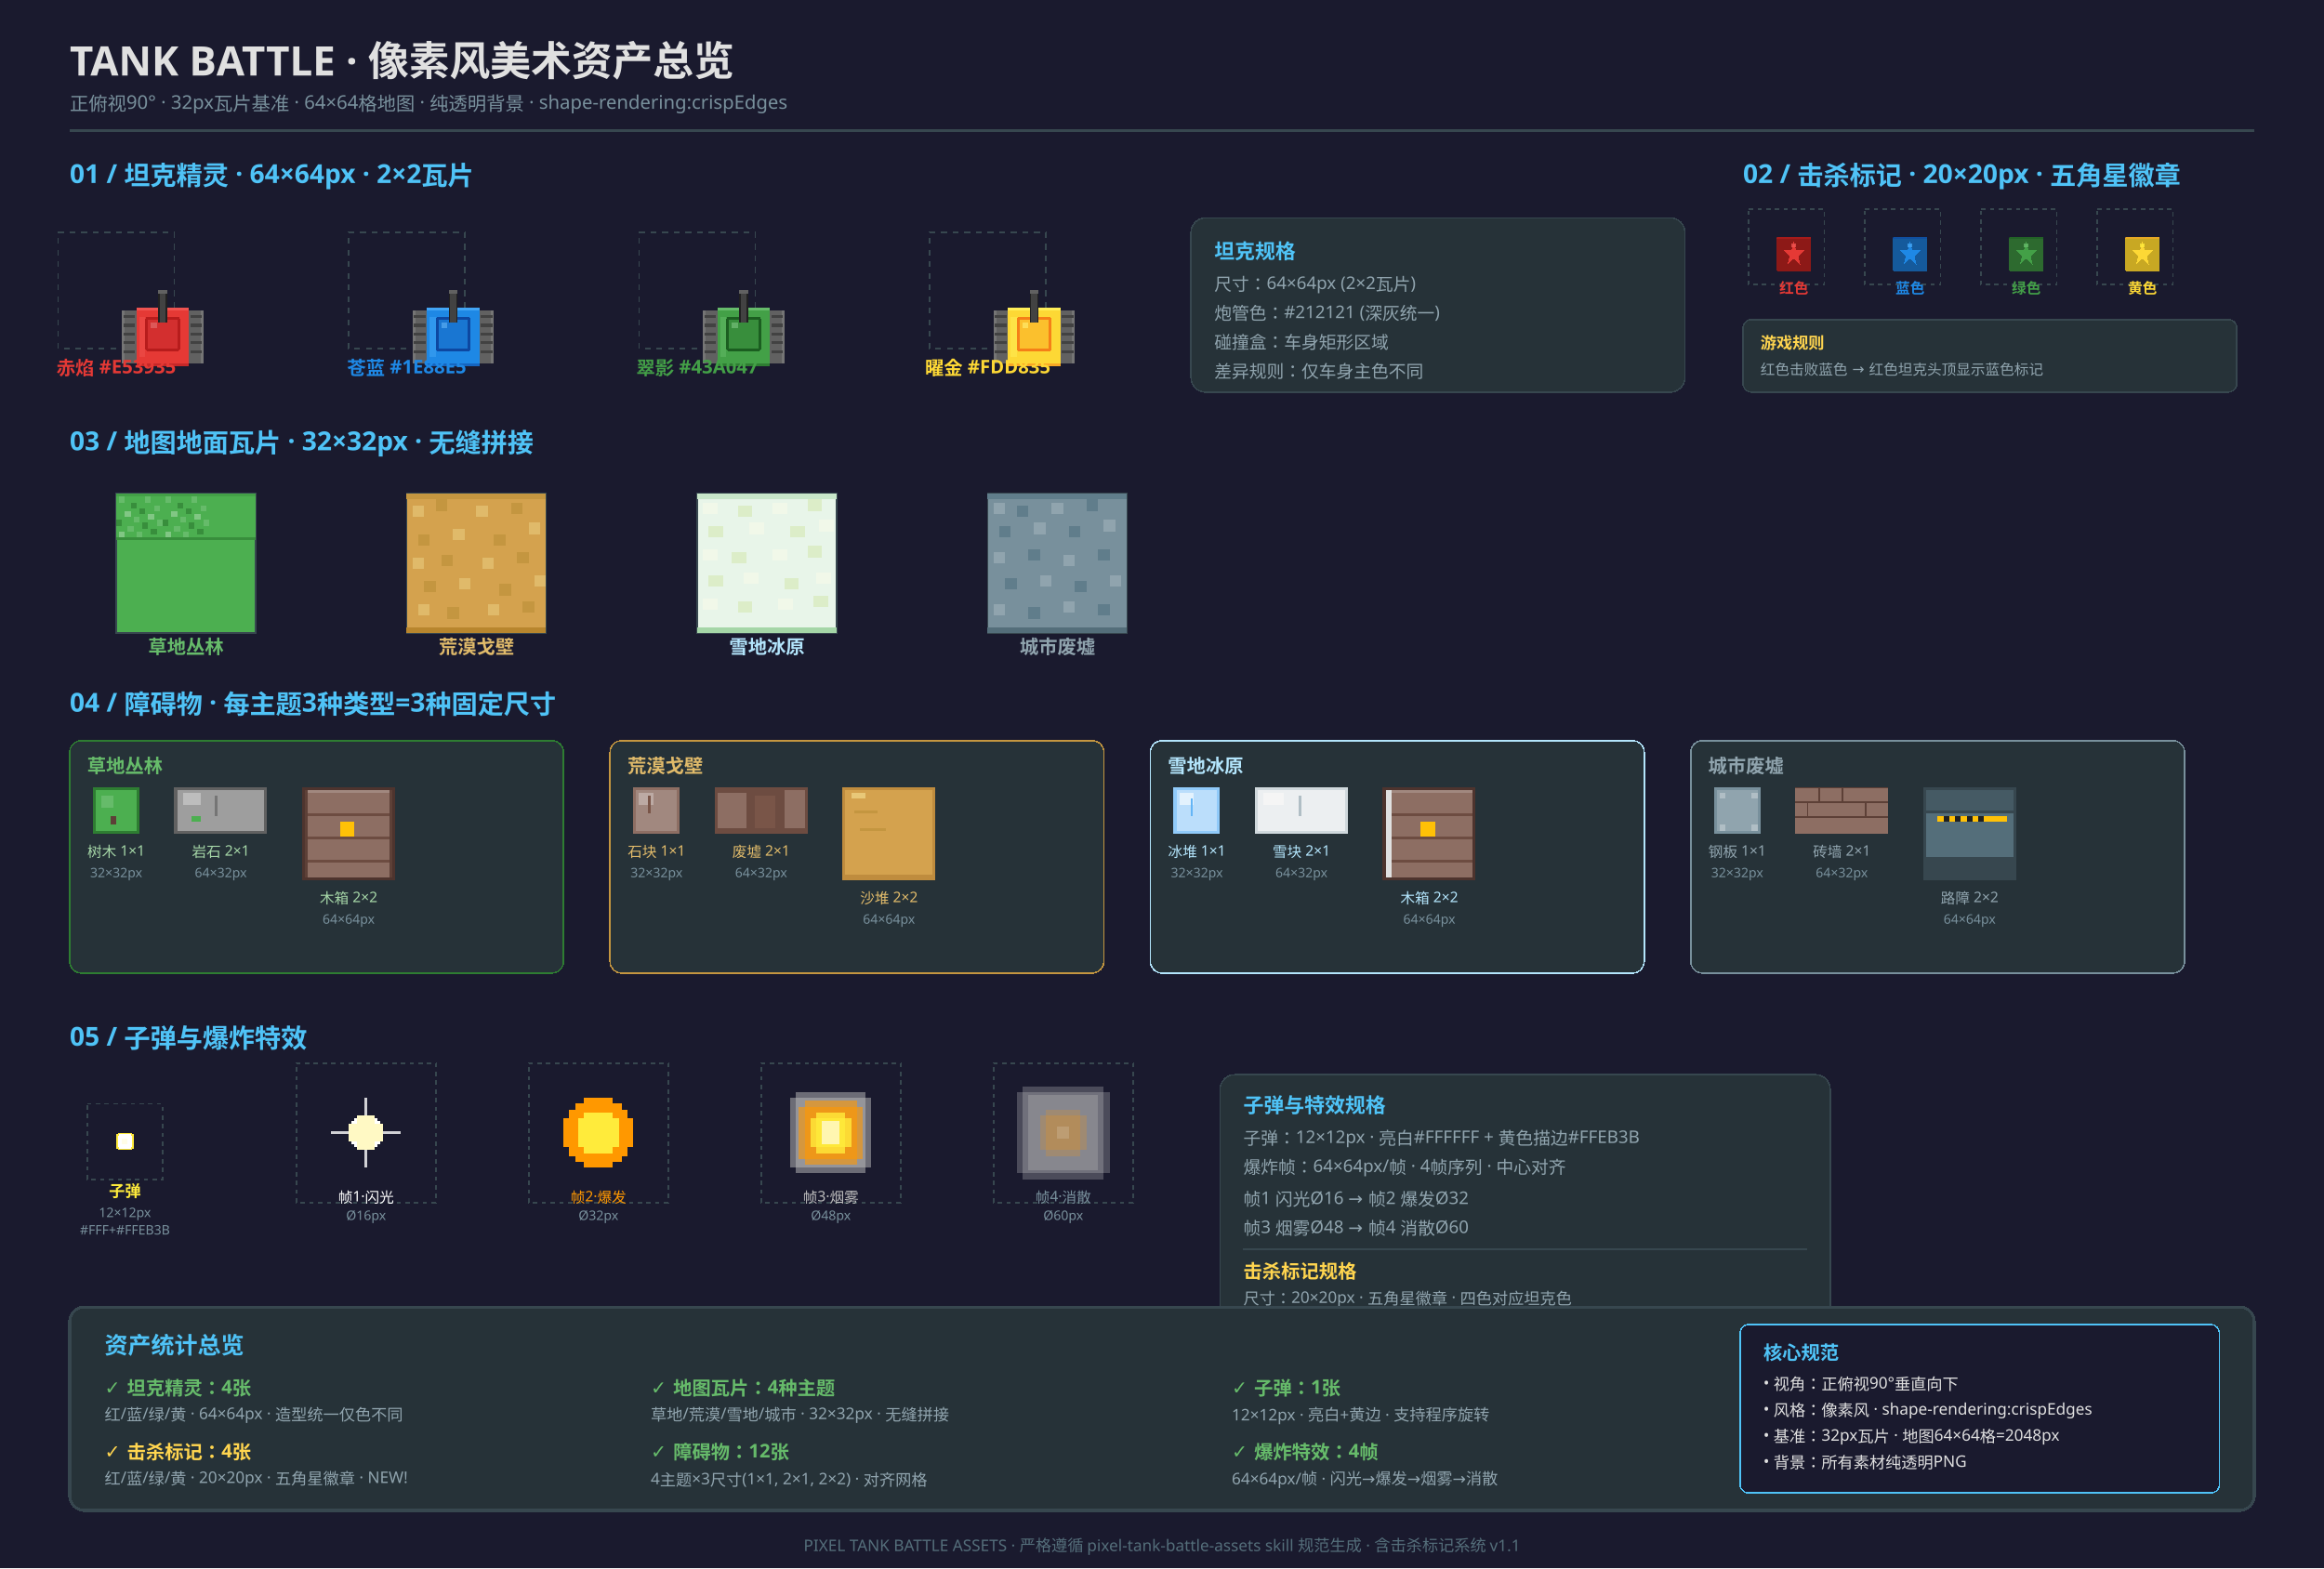
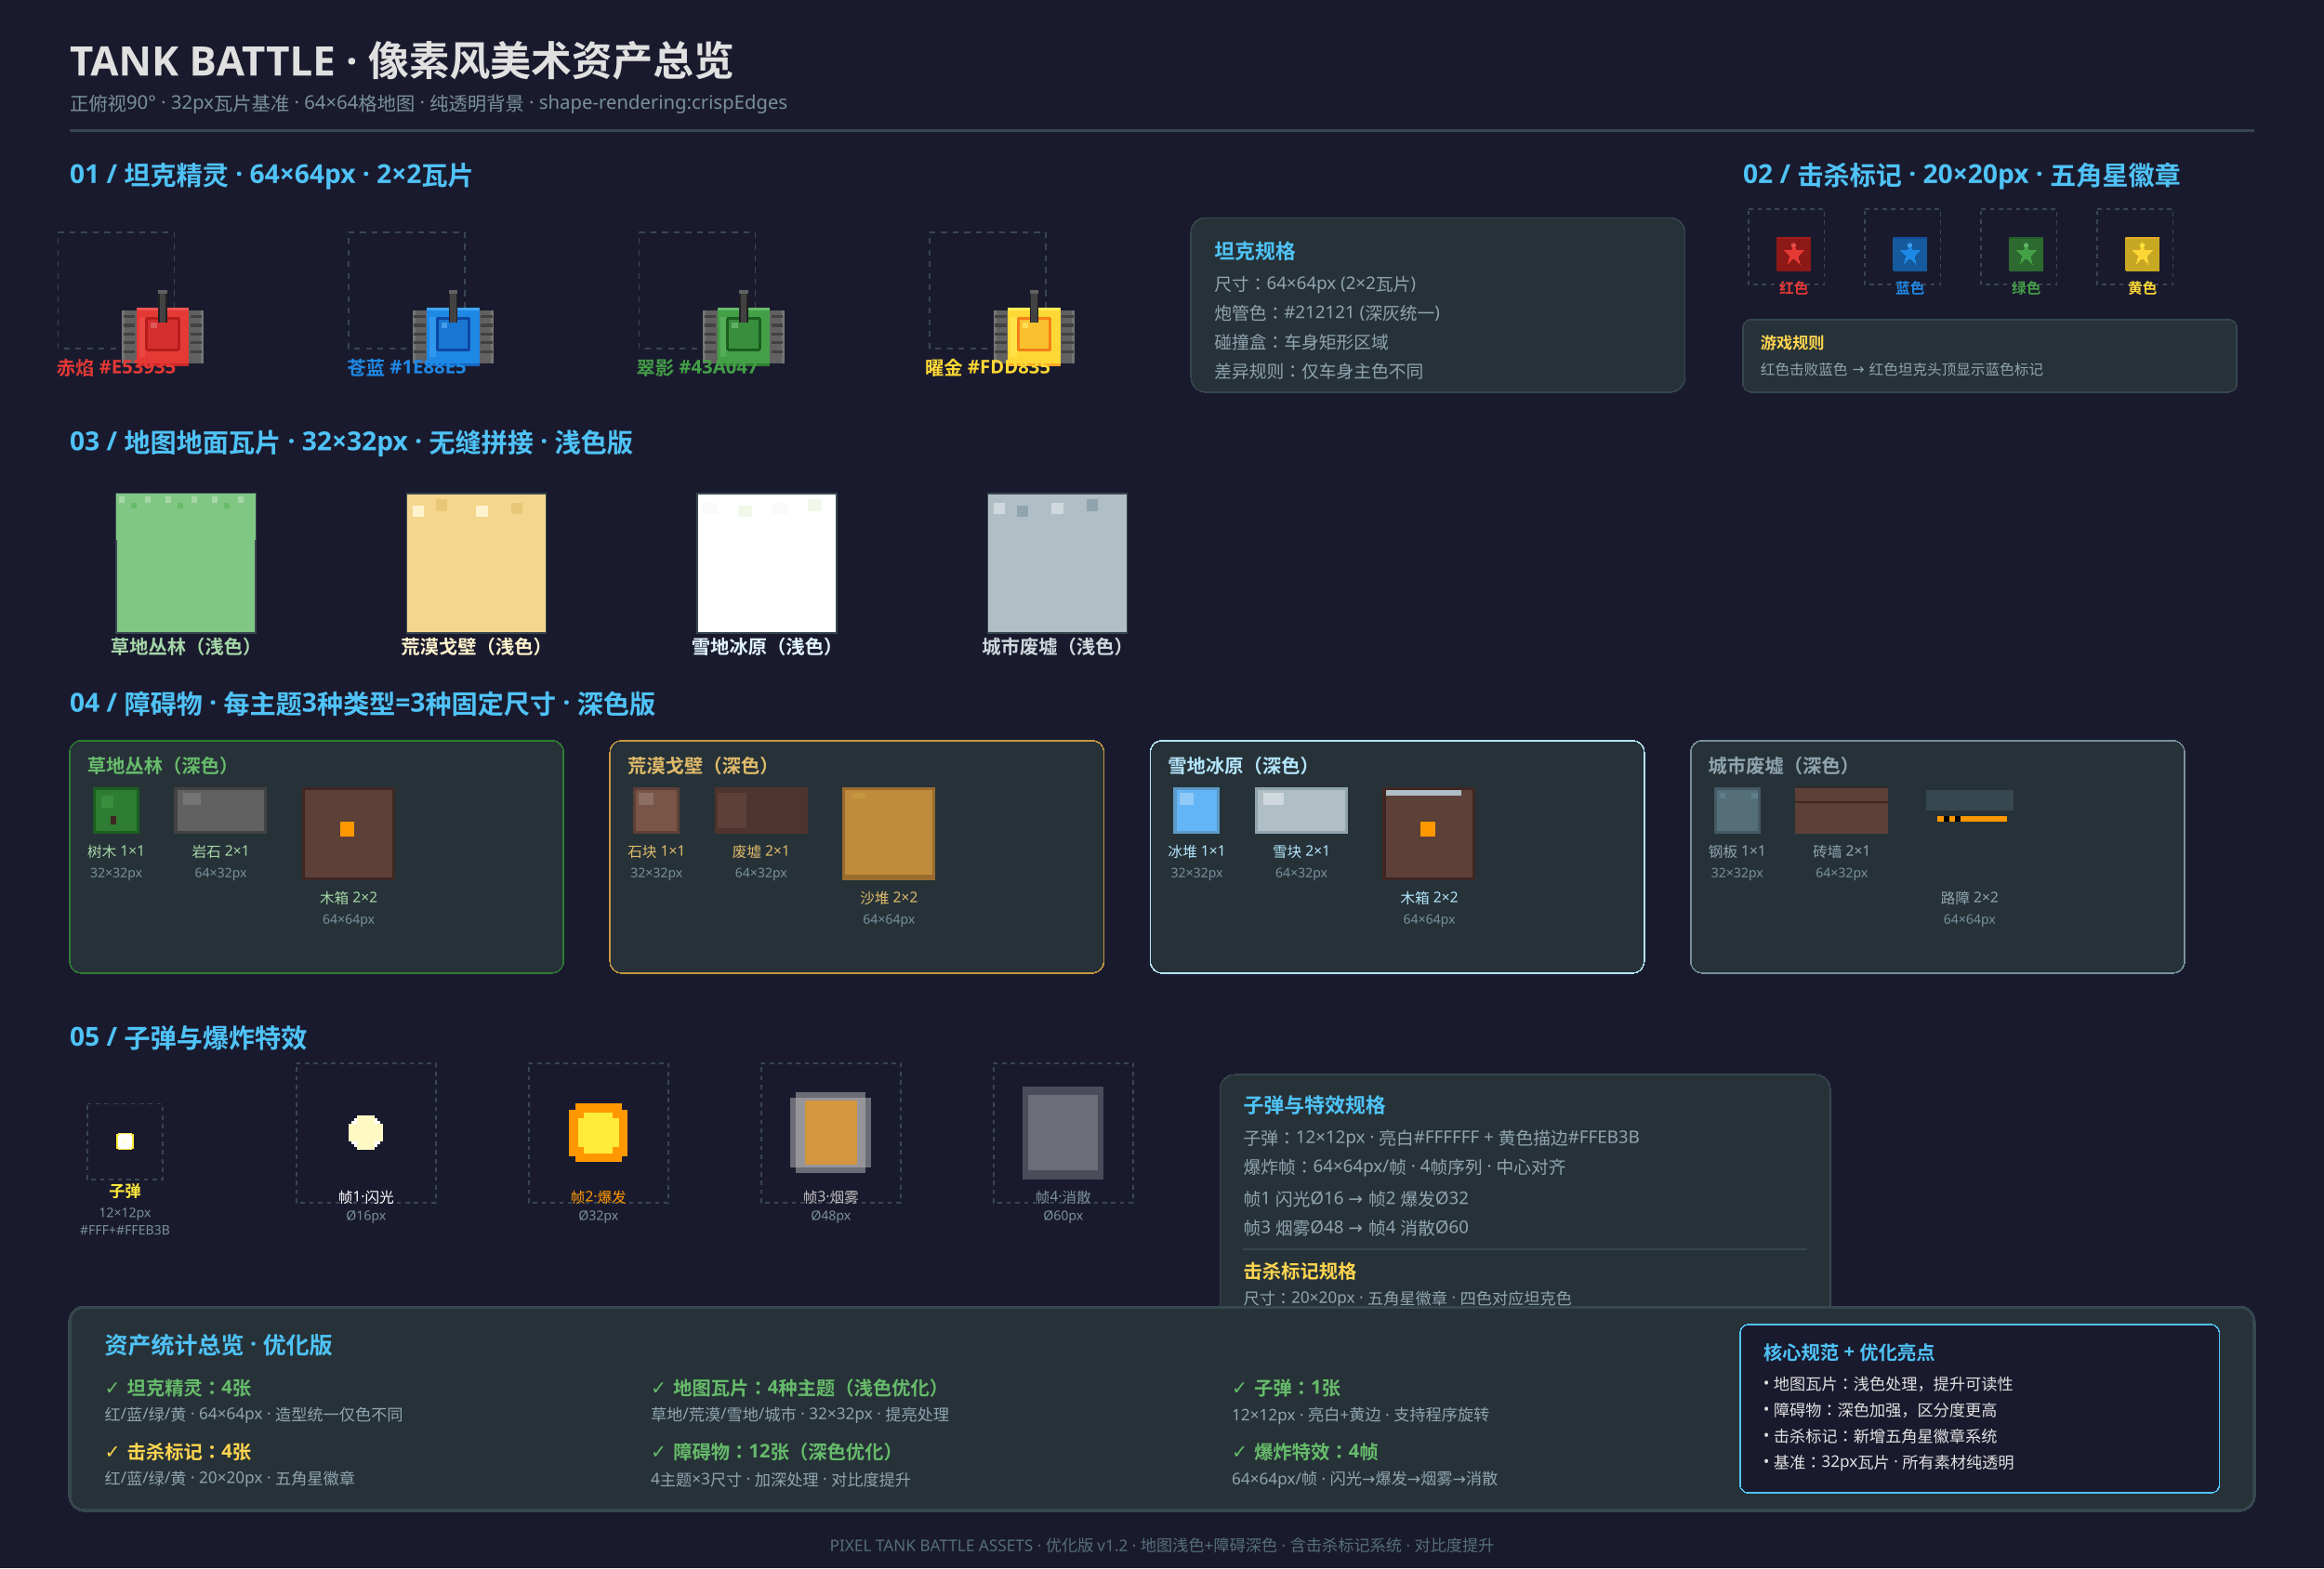
<svg xmlns="http://www.w3.org/2000/svg" width="1600" height="1080" viewBox="0 0 1600 1080" font-family="PingFang SC,Microsoft YaHei,sans-serif" shape-rendering="crispEdges">
  <defs>
    <pattern id="checker" width="32" height="32" patternUnits="userSpaceOnUse">
      <rect width="16" height="16" fill="#1a1a2e" opacity="0.15" />
      <rect x="16" y="16" width="16" height="16" fill="#1a1a2e" opacity="0.15" />
    </pattern>
  </defs>
  <rect width="1600" height="1080" fill="#1a1a2e" />
  <rect width="1600" height="1080" fill="url(#checker)" />
  <text x="48" y="52" fill="#e0e0e0" font-size="28" font-weight="700">TANK BATTLE · 像素风美术资产总览</text>
  <text x="48" y="76" fill="#78909C" font-size="13">正俯视90° · 32px瓦片基准 · 64×64格地图 · 纯透明背景 · shape-rendering:crispEdges</text>
  <line x1="48" y1="90" x2="1552" y2="90" stroke="#37474F" stroke-width="2" />
  <text x="48" y="126" fill="#4FC3F7" font-size="18" font-weight="700">01 / 坦克精灵 · 64×64px · 2×2瓦片</text>
  <g transform="translate(80,200)">
    <rect x="-40" y="-40" width="80" height="80" fill="none" stroke="#37474F" stroke-width="1" stroke-dasharray="4,4" />
    <rect x="4" y="14" width="10" height="36" fill="#616161" />
    <rect x="4" y="14" width="2" height="36" fill="#757575" />
    <rect x="5" y="17" width="8" height="2" fill="#424242" />
    <rect x="5" y="23" width="8" height="2" fill="#424242" />
    <rect x="5" y="29" width="8" height="2" fill="#424242" />
    <rect x="5" y="35" width="8" height="2" fill="#424242" />
    <rect x="5" y="41" width="8" height="2" fill="#424242" />
    <rect x="50" y="14" width="10" height="36" fill="#616161" />
    <rect x="58" y="14" width="2" height="36" fill="#757575" />
    <rect x="51" y="17" width="8" height="2" fill="#424242" />
    <rect x="51" y="23" width="8" height="2" fill="#424242" />
    <rect x="51" y="29" width="8" height="2" fill="#424242" />
    <rect x="51" y="35" width="8" height="2" fill="#424242" />
    <rect x="51" y="41" width="8" height="2" fill="#424242" />
    <rect x="14" y="12" width="36" height="40" fill="#E53935" />
    <rect x="14" y="12" width="36" height="2" fill="#EF5350" />
    <rect x="14" y="50" width="36" height="2" fill="#C62828" />
    <rect x="16" y="18" width="4" height="28" fill="#EF5350" opacity="0.5" />
    <rect x="20" y="18" width="24" height="24" fill="#B71C1C" rx="2" />
    <rect x="22" y="20" width="20" height="20" fill="#D32F2F" />
    <rect x="24" y="22" width="4" height="4" fill="#E57373" opacity="0.6" />
    <rect x="29" y="0" width="6" height="22" fill="#212121" />
    <rect x="30" y="0" width="4" height="22" fill="#424242" />
    <rect x="29" y="0" width="6" height="2" fill="#616161" />
    <text x="0" y="58" text-anchor="middle" fill="#E53935" font-size="13" font-weight="700">赤焰 #E53935</text>
  </g>
  <g transform="translate(280,200)">
    <rect x="-40" y="-40" width="80" height="80" fill="none" stroke="#37474F" stroke-width="1" stroke-dasharray="4,4" />
    <rect x="4" y="14" width="10" height="36" fill="#616161" />
    <rect x="4" y="14" width="2" height="36" fill="#757575" />
    <rect x="5" y="17" width="8" height="2" fill="#424242" />
    <rect x="5" y="23" width="8" height="2" fill="#424242" />
    <rect x="5" y="29" width="8" height="2" fill="#424242" />
    <rect x="5" y="35" width="8" height="2" fill="#424242" />
    <rect x="5" y="41" width="8" height="2" fill="#424242" />
    <rect x="50" y="14" width="10" height="36" fill="#616161" />
    <rect x="58" y="14" width="2" height="36" fill="#757575" />
    <rect x="51" y="17" width="8" height="2" fill="#424242" />
    <rect x="51" y="23" width="8" height="2" fill="#424242" />
    <rect x="51" y="29" width="8" height="2" fill="#424242" />
    <rect x="51" y="35" width="8" height="2" fill="#424242" />
    <rect x="51" y="41" width="8" height="2" fill="#424242" />
    <rect x="14" y="12" width="36" height="40" fill="#1E88E5" />
    <rect x="14" y="12" width="36" height="2" fill="#42A5F5" />
    <rect x="14" y="50" width="36" height="2" fill="#1565C0" />
    <rect x="16" y="18" width="4" height="28" fill="#42A5F5" opacity="0.5" />
    <rect x="20" y="18" width="24" height="24" fill="#0D47A1" rx="2" />
    <rect x="22" y="20" width="20" height="20" fill="#1976D2" />
    <rect x="24" y="22" width="4" height="4" fill="#64B5F6" opacity="0.6" />
    <rect x="29" y="0" width="6" height="22" fill="#212121" />
    <rect x="30" y="0" width="4" height="22" fill="#424242" />
    <rect x="29" y="0" width="6" height="2" fill="#616161" />
    <text x="0" y="58" text-anchor="middle" fill="#1E88E5" font-size="13" font-weight="700">苍蓝 #1E88E5</text>
  </g>
  <g transform="translate(480,200)">
    <rect x="-40" y="-40" width="80" height="80" fill="none" stroke="#37474F" stroke-width="1" stroke-dasharray="4,4" />
    <rect x="4" y="14" width="10" height="36" fill="#616161" />
    <rect x="4" y="14" width="2" height="36" fill="#757575" />
    <rect x="5" y="17" width="8" height="2" fill="#424242" />
    <rect x="5" y="23" width="8" height="2" fill="#424242" />
    <rect x="5" y="29" width="8" height="2" fill="#424242" />
    <rect x="5" y="35" width="8" height="2" fill="#424242" />
    <rect x="5" y="41" width="8" height="2" fill="#424242" />
    <rect x="50" y="14" width="10" height="36" fill="#616161" />
    <rect x="58" y="14" width="2" height="36" fill="#757575" />
    <rect x="51" y="17" width="8" height="2" fill="#424242" />
    <rect x="51" y="23" width="8" height="2" fill="#424242" />
    <rect x="51" y="29" width="8" height="2" fill="#424242" />
    <rect x="51" y="35" width="8" height="2" fill="#424242" />
    <rect x="51" y="41" width="8" height="2" fill="#424242" />
    <rect x="14" y="12" width="36" height="40" fill="#43A047" />
    <rect x="14" y="12" width="36" height="2" fill="#66BB6A" />
    <rect x="14" y="50" width="36" height="2" fill="#2E7D32" />
    <rect x="16" y="18" width="4" height="28" fill="#66BB6A" opacity="0.5" />
    <rect x="20" y="18" width="24" height="24" fill="#1B5E20" rx="2" />
    <rect x="22" y="20" width="20" height="20" fill="#388E3C" />
    <rect x="24" y="22" width="4" height="4" fill="#81C784" opacity="0.6" />
    <rect x="29" y="0" width="6" height="22" fill="#212121" />
    <rect x="30" y="0" width="4" height="22" fill="#424242" />
    <rect x="29" y="0" width="6" height="2" fill="#616161" />
    <text x="0" y="58" text-anchor="middle" fill="#43A047" font-size="13" font-weight="700">翠影 #43A047</text>
  </g>
  <g transform="translate(680,200)">
    <rect x="-40" y="-40" width="80" height="80" fill="none" stroke="#37474F" stroke-width="1" stroke-dasharray="4,4" />
    <rect x="4" y="14" width="10" height="36" fill="#616161" />
    <rect x="4" y="14" width="2" height="36" fill="#757575" />
    <rect x="5" y="17" width="8" height="2" fill="#424242" />
    <rect x="5" y="23" width="8" height="2" fill="#424242" />
    <rect x="5" y="29" width="8" height="2" fill="#424242" />
    <rect x="5" y="35" width="8" height="2" fill="#424242" />
    <rect x="5" y="41" width="8" height="2" fill="#424242" />
    <rect x="50" y="14" width="10" height="36" fill="#616161" />
    <rect x="58" y="14" width="2" height="36" fill="#757575" />
    <rect x="51" y="17" width="8" height="2" fill="#424242" />
    <rect x="51" y="23" width="8" height="2" fill="#424242" />
    <rect x="51" y="29" width="8" height="2" fill="#424242" />
    <rect x="51" y="35" width="8" height="2" fill="#424242" />
    <rect x="51" y="41" width="8" height="2" fill="#424242" />
    <rect x="14" y="12" width="36" height="40" fill="#FDD835" />
    <rect x="14" y="12" width="36" height="2" fill="#FFEE58" />
    <rect x="14" y="50" width="36" height="2" fill="#F9A825" />
    <rect x="16" y="18" width="4" height="28" fill="#FFEE58" opacity="0.5" />
    <rect x="20" y="18" width="24" height="24" fill="#F57F17" rx="2" />
    <rect x="22" y="20" width="20" height="20" fill="#FBC02D" />
    <rect x="24" y="22" width="4" height="4" fill="#FFF176" opacity="0.6" />
    <rect x="29" y="0" width="6" height="22" fill="#212121" />
    <rect x="30" y="0" width="4" height="22" fill="#424242" />
    <rect x="29" y="0" width="6" height="2" fill="#616161" />
    <text x="0" y="58" text-anchor="middle" fill="#FDD835" font-size="13" font-weight="700">曜金 #FDD835</text>
  </g>
  <g transform="translate(820,150)">
    <rect width="340" height="120" rx="10" fill="#263238" stroke="#37474F" />
    <text x="16" y="28" fill="#4FC3F7" font-size="14" font-weight="700">坦克规格</text>
    <text x="16" y="50" fill="#90A4AE" font-size="12">尺寸：64×64px (2×2瓦片)</text>
    <text x="16" y="70" fill="#90A4AE" font-size="12">炮管色：#212121 (深灰统一)</text>
    <text x="16" y="90" fill="#90A4AE" font-size="12">碰撞盒：车身矩形区域</text>
    <text x="16" y="110" fill="#90A4AE" font-size="12">差异规则：仅车身主色不同</text>
  </g>
  <text x="1200" y="126" fill="#4FC3F7" font-size="18" font-weight="700">02 / 击杀标记 · 20×20px · 五角星徽章</text>
  <g transform="translate(1220,160)">
    <rect x="-16" y="-16" width="52" height="52" fill="none" stroke="#37474F" stroke-width="1" stroke-dasharray="3,3" />
    <g transform="scale(1.5)">
      <rect x="2" y="2" width="16" height="16" fill="#8D1917" rx="1" />
      <polygon points="10,4 11,8 15,8 12,11 13,15 10,12 7,15 8,11 5,8 9,8" fill="#E53935" />
      <rect x="9" y="5" width="2" height="2" fill="#EF5350" opacity="0.8" />
      <rect x="2" y="2" width="16" height="1" fill="#B71C1C" opacity="0.6" />
    </g>
    <text x="15" y="42" text-anchor="middle" fill="#E53935" font-size="10" font-weight="700">红色</text>
  </g>
  <g transform="translate(1300,160)">
    <rect x="-16" y="-16" width="52" height="52" fill="none" stroke="#37474F" stroke-width="1" stroke-dasharray="3,3" />
    <g transform="scale(1.5)">
      <rect x="2" y="2" width="16" height="16" fill="#155A9C" rx="1" />
      <polygon points="10,4 11,8 15,8 12,11 13,15 10,12 7,15 8,11 5,8 9,8" fill="#1E88E5" />
      <rect x="9" y="5" width="2" height="2" fill="#42A5F5" opacity="0.8" />
      <rect x="2" y="2" width="16" height="1" fill="#0D47A1" opacity="0.6" />
    </g>
    <text x="15" y="42" text-anchor="middle" fill="#1E88E5" font-size="10" font-weight="700">蓝色</text>
  </g>
  <g transform="translate(1380,160)">
    <rect x="-16" y="-16" width="52" height="52" fill="none" stroke="#37474F" stroke-width="1" stroke-dasharray="3,3" />
    <g transform="scale(1.5)">
      <rect x="2" y="2" width="16" height="16" fill="#2D6A2F" rx="1" />
      <polygon points="10,4 11,8 15,8 12,11 13,15 10,12 7,15 8,11 5,8 9,8" fill="#43A047" />
      <rect x="9" y="5" width="2" height="2" fill="#66BB6A" opacity="0.8" />
      <rect x="2" y="2" width="16" height="1" fill="#1B5E20" opacity="0.6" />
    </g>
    <text x="15" y="42" text-anchor="middle" fill="#43A047" font-size="10" font-weight="700">绿色</text>
  </g>
  <g transform="translate(1460,160)">
    <rect x="-16" y="-16" width="52" height="52" fill="none" stroke="#37474F" stroke-width="1" stroke-dasharray="3,3" />
    <g transform="scale(1.5)">
      <rect x="2" y="2" width="16" height="16" fill="#C8A823" rx="1" />
      <polygon points="10,4 11,8 15,8 12,11 13,15 10,12 7,15 8,11 5,8 9,8" fill="#FDD835" />
      <rect x="9" y="5" width="2" height="2" fill="#FFEB3B" opacity="0.8" />
      <rect x="2" y="2" width="16" height="1" fill="#F9A825" opacity="0.6" />
    </g>
    <text x="15" y="42" text-anchor="middle" fill="#FDD835" font-size="10" font-weight="700">黄色</text>
  </g>
  <g transform="translate(1200,220)">
    <rect width="340" height="50" rx="6" fill="#263238" stroke="#37474F" />
    <text x="12" y="20" fill="#FFD54F" font-size="11" font-weight="700">游戏规则</text>
    <text x="12" y="38" fill="#90A4AE" font-size="10">红色击败蓝色 → 红色坦克头顶显示蓝色标记</text>
  </g>
-   <text x="48" y="310" fill="#4FC3F7" font-size="18" font-weight="700">03 / 地图地面瓦片 · 32×32px · 无缝拼接</text>
+   <text x="48" y="310" fill="#4FC3F7" font-size="18" font-weight="700">03 / 地图地面瓦片 · 32×32px · 无缝拼接 · 浅色版</text>
  <g transform="translate(80,340)">
-     <rect width="96" height="96" fill="#4CAF50" stroke="#37474F" stroke-width="1" />
-     <rect x="0" y="0" width="32" height="32" fill="#4CAF50" />
-     <rect x="0" y="0" width="32" height="2" fill="#43A047" />
-     <rect x="0" y="30" width="32" height="2" fill="#388E3C" />
-     <rect x="2" y="2" width="4" height="4" fill="#66BB6A" />
-     <rect x="10" y="6" width="4" height="4" fill="#388E3C" />
-     <rect x="20" y="2" width="4" height="4" fill="#66BB6A" />
-     <rect x="6" y="12" width="4" height="4" fill="#81C784" />
-     <rect x="16" y="10" width="4" height="4" fill="#388E3C" />
-     <rect x="26" y="8" width="4" height="4" fill="#66BB6A" />
-     <rect x="0" y="18" width="4" height="4" fill="#388E3C" />
-     <rect x="12" y="16" width="4" height="4" fill="#66BB6A" />
-     <rect x="22" y="14" width="4" height="4" fill="#81C784" />
-     <rect x="8" y="22" width="4" height="4" fill="#66BB6A" />
-     <rect x="18" y="20" width="4" height="4" fill="#388E3C" />
-     <rect x="28" y="18" width="4" height="4" fill="#66BB6A" />
-     <rect x="2" y="26" width="4" height="4" fill="#81C784" />
-     <rect x="14" y="26" width="4" height="4" fill="#66BB6A" />
-     <rect x="24" y="24" width="4" height="4" fill="#388E3C" />
-     <rect x="32" y="0" width="32" height="32" fill="#4CAF50" />
-     <rect x="32" y="0" width="32" height="2" fill="#43A047" />
-     <rect x="32" y="30" width="32" height="2" fill="#388E3C" />
-     <rect x="34" y="2" width="4" height="4" fill="#66BB6A" />
-     <rect x="42" y="6" width="4" height="4" fill="#388E3C" />
-     <rect x="52" y="2" width="4" height="4" fill="#66BB6A" />
-     <rect x="38" y="12" width="4" height="4" fill="#81C784" />
-     <rect x="48" y="10" width="4" height="4" fill="#388E3C" />
-     <rect x="58" y="8" width="4" height="4" fill="#66BB6A" />
-     <rect x="32" y="18" width="4" height="4" fill="#388E3C" />
-     <rect x="44" y="16" width="4" height="4" fill="#66BB6A" />
-     <rect x="54" y="14" width="4" height="4" fill="#81C784" />
-     <rect x="40" y="22" width="4" height="4" fill="#66BB6A" />
-     <rect x="50" y="20" width="4" height="4" fill="#388E3C" />
-     <rect x="60" y="18" width="4" height="4" fill="#66BB6A" />
-     <rect x="34" y="26" width="4" height="4" fill="#81C784" />
-     <rect x="46" y="26" width="4" height="4" fill="#66BB6A" />
-     <rect x="56" y="24" width="4" height="4" fill="#388E3C" />
-     <rect x="64" y="0" width="32" height="32" fill="#4CAF50" />
-     <rect x="64" y="0" width="32" height="2" fill="#43A047" />
-     <rect x="64" y="30" width="32" height="2" fill="#388E3C" />
-     <text x="48" y="110" text-anchor="middle" fill="#66BB6A" font-size="13" font-weight="700">草地丛林</text>
+     <rect width="96" height="96" fill="#81C784" stroke="#37474F" stroke-width="1" />
+     <rect x="0" y="0" width="32" height="32" fill="#81C784" />
+     <rect x="2" y="2" width="4" height="4" fill="#A5D6A7" />
+     <rect x="10" y="6" width="4" height="4" fill="#66BB6A" />
+     <rect x="20" y="2" width="4" height="4" fill="#A5D6A7" />
+     <rect x="32" y="0" width="32" height="32" fill="#81C784" />
+     <rect x="34" y="2" width="4" height="4" fill="#A5D6A7" />
+     <rect x="42" y="6" width="4" height="4" fill="#66BB6A" />
+     <rect x="52" y="2" width="4" height="4" fill="#A5D6A7" />
+     <rect x="64" y="0" width="32" height="32" fill="#81C784" />
+     <rect x="66" y="2" width="4" height="4" fill="#A5D6A7" />
+     <rect x="74" y="6" width="4" height="4" fill="#66BB6A" />
+     <rect x="84" y="2" width="4" height="4" fill="#A5D6A7" />
+     <text x="48" y="110" text-anchor="middle" fill="#A5D6A7" font-size="13" font-weight="700">草地丛林（浅色）</text>
  </g>
  <g transform="translate(280,340)">
-     <rect width="96" height="96" fill="#D4A24E" stroke="#37474F" stroke-width="1" />
-     <rect x="0" y="0" width="96" height="4" fill="#C49640" />
-     <rect x="0" y="92" width="96" height="4" fill="#B8862E" />
-     <rect x="4" y="8" width="8" height="8" fill="#E0BA6A" />
-     <rect x="20" y="4" width="8" height="8" fill="#C49640" />
-     <rect x="48" y="8" width="8" height="8" fill="#E0BA6A" />
-     <rect x="72" y="6" width="8" height="8" fill="#C49640" />
-     <rect x="8" y="28" width="8" height="8" fill="#C49640" />
-     <rect x="32" y="24" width="8" height="8" fill="#E0BA6A" />
-     <rect x="60" y="28" width="8" height="8" fill="#C49640" />
-     <rect x="84" y="20" width="8" height="8" fill="#E0BA6A" />
-     <rect x="4" y="44" width="8" height="8" fill="#E0BA6A" />
-     <rect x="24" y="42" width="8" height="8" fill="#C49640" />
-     <rect x="52" y="44" width="8" height="8" fill="#E0BA6A" />
-     <rect x="76" y="40" width="8" height="8" fill="#C49640" />
-     <rect x="12" y="60" width="8" height="8" fill="#C49640" />
-     <rect x="36" y="58" width="8" height="8" fill="#E0BA6A" />
-     <rect x="64" y="62" width="8" height="8" fill="#C49640" />
-     <rect x="88" y="56" width="8" height="8" fill="#E0BA6A" />
-     <rect x="8" y="76" width="8" height="8" fill="#E0BA6A" />
-     <rect x="28" y="78" width="8" height="8" fill="#C49640" />
-     <rect x="56" y="76" width="8" height="8" fill="#E0BA6A" />
-     <rect x="80" y="74" width="8" height="8" fill="#C49640" />
-     <text x="48" y="110" text-anchor="middle" fill="#E0BA6A" font-size="13" font-weight="700">荒漠戈壁</text>
+     <rect width="96" height="96" fill="#F4D68E" stroke="#37474F" stroke-width="1" />
+     <rect x="4" y="8" width="8" height="8" fill="#FFF3CD" />
+     <rect x="20" y="4" width="8" height="8" fill="#E8C878" />
+     <rect x="48" y="8" width="8" height="8" fill="#FFF3CD" />
+     <rect x="72" y="6" width="8" height="8" fill="#E8C878" />
+     <text x="48" y="110" text-anchor="middle" fill="#FFF3CD" font-size="13" font-weight="700">荒漠戈壁（浅色）</text>
  </g>
  <g transform="translate(480,340)">
-     <rect width="96" height="96" fill="#E8F5E9" stroke="#37474F" stroke-width="1" />
-     <rect x="0" y="0" width="96" height="4" fill="#C8E6C9" />
-     <rect x="0" y="92" width="96" height="4" fill="#A5D6A7" />
-     <rect x="4" y="6" width="10" height="8" fill="#F1F8E9" />
-     <rect x="28" y="8" width="10" height="8" fill="#DCEDC8" />
-     <rect x="52" y="6" width="10" height="8" fill="#F1F8E9" />
-     <rect x="76" y="4" width="10" height="8" fill="#DCEDC8" />
-     <rect x="8" y="22" width="10" height="8" fill="#DCEDC8" />
-     <rect x="36" y="20" width="10" height="8" fill="#F1F8E9" />
-     <rect x="64" y="22" width="10" height="8" fill="#DCEDC8" />
-     <rect x="84" y="18" width="10" height="8" fill="#F1F8E9" />
-     <rect x="4" y="38" width="10" height="8" fill="#F1F8E9" />
-     <rect x="24" y="40" width="10" height="8" fill="#DCEDC8" />
-     <rect x="52" y="38" width="10" height="8" fill="#F1F8E9" />
-     <rect x="76" y="36" width="10" height="8" fill="#DCEDC8" />
-     <rect x="8" y="56" width="10" height="8" fill="#DCEDC8" />
-     <rect x="32" y="54" width="10" height="8" fill="#F1F8E9" />
-     <rect x="60" y="58" width="10" height="8" fill="#DCEDC8" />
-     <rect x="82" y="54" width="10" height="8" fill="#F1F8E9" />
-     <rect x="4" y="72" width="10" height="8" fill="#F1F8E9" />
-     <rect x="28" y="74" width="10" height="8" fill="#DCEDC8" />
-     <rect x="56" y="72" width="10" height="8" fill="#F1F8E9" />
-     <rect x="80" y="70" width="10" height="8" fill="#DCEDC8" />
-     <text x="48" y="110" text-anchor="middle" fill="#B3E5FC" font-size="13" font-weight="700">雪地冰原</text>
+     <rect width="96" height="96" fill="#FFFFFF" stroke="#37474F" stroke-width="1" />
+     <rect x="4" y="6" width="10" height="8" fill="#FAFAFA" />
+     <rect x="28" y="8" width="10" height="8" fill="#F1F8E9" />
+     <rect x="52" y="6" width="10" height="8" fill="#FAFAFA" />
+     <rect x="76" y="4" width="10" height="8" fill="#F1F8E9" />
+     <text x="48" y="110" text-anchor="middle" fill="#E1F5FE" font-size="13" font-weight="700">雪地冰原（浅色）</text>
  </g>
  <g transform="translate(680,340)">
-     <rect width="96" height="96" fill="#78909C" stroke="#37474F" stroke-width="1" />
-     <rect x="0" y="0" width="96" height="4" fill="#607D8B" />
-     <rect x="0" y="92" width="96" height="4" fill="#546E7A" />
-     <rect x="4" y="6" width="8" height="8" fill="#90A4AE" />
-     <rect x="20" y="8" width="8" height="8" fill="#607D8B" />
-     <rect x="44" y="6" width="8" height="8" fill="#90A4AE" />
-     <rect x="68" y="4" width="8" height="8" fill="#607D8B" />
-     <rect x="8" y="22" width="8" height="8" fill="#607D8B" />
-     <rect x="32" y="20" width="8" height="8" fill="#90A4AE" />
-     <rect x="56" y="22" width="8" height="8" fill="#607D8B" />
-     <rect x="80" y="18" width="8" height="8" fill="#90A4AE" />
-     <rect x="4" y="40" width="8" height="8" fill="#90A4AE" />
-     <rect x="28" y="38" width="8" height="8" fill="#607D8B" />
-     <rect x="52" y="42" width="8" height="8" fill="#90A4AE" />
-     <rect x="76" y="38" width="8" height="8" fill="#607D8B" />
-     <rect x="12" y="58" width="8" height="8" fill="#607D8B" />
-     <rect x="36" y="56" width="8" height="8" fill="#90A4AE" />
-     <rect x="60" y="60" width="8" height="8" fill="#607D8B" />
-     <rect x="84" y="56" width="8" height="8" fill="#90A4AE" />
-     <rect x="4" y="76" width="8" height="8" fill="#90A4AE" />
-     <rect x="28" y="78" width="8" height="8" fill="#607D8B" />
-     <rect x="52" y="74" width="8" height="8" fill="#90A4AE" />
-     <rect x="76" y="76" width="8" height="8" fill="#607D8B" />
-     <text x="48" y="110" text-anchor="middle" fill="#90A4AE" font-size="13" font-weight="700">城市废墟</text>
-   </g>
-   <text x="48" y="490" fill="#4FC3F7" font-size="18" font-weight="700">04 / 障碍物 · 每主题3种类型=3种固定尺寸</text>
+     <rect width="96" height="96" fill="#B0BEC5" stroke="#37474F" stroke-width="1" />
+     <rect x="4" y="6" width="8" height="8" fill="#CFD8DC" />
+     <rect x="20" y="8" width="8" height="8" fill="#90A4AE" />
+     <rect x="44" y="6" width="8" height="8" fill="#CFD8DC" />
+     <rect x="68" y="4" width="8" height="8" fill="#90A4AE" />
+     <text x="48" y="110" text-anchor="middle" fill="#CFD8DC" font-size="13" font-weight="700">城市废墟（浅色）</text>
+   </g>
+   <text x="48" y="490" fill="#4FC3F7" font-size="18" font-weight="700">04 / 障碍物 · 每主题3种类型=3种固定尺寸 · 深色版</text>
  <g transform="translate(48,510)">
    <rect width="340" height="160" rx="8" fill="#263238" stroke="#2E7D32" stroke-width="1" />
-     <text x="12" y="22" fill="#66BB6A" font-size="13" font-weight="700">草地丛林</text>
-     <rect x="16" y="32" width="32" height="32" fill="#2E7D32" />
-     <rect x="18" y="34" width="28" height="28" fill="#4CAF50" />
-     <rect x="22" y="38" width="8" height="8" fill="#66BB6A" />
-     <rect x="28" y="52" width="4" height="6" fill="#5D4037" />
+     <text x="12" y="22" fill="#66BB6A" font-size="13" font-weight="700">草地丛林（深色）</text>
+     <rect x="16" y="32" width="32" height="32" fill="#1B5E20" />
+     <rect x="18" y="34" width="28" height="28" fill="#2E7D32" />
+     <rect x="22" y="38" width="8" height="8" fill="#388E3C" />
+     <rect x="28" y="52" width="4" height="6" fill="#3E2723" />
    <text x="32" y="80" text-anchor="middle" fill="#A5D6A7" font-size="10">树木 1×1</text>
    <text x="32" y="94" text-anchor="middle" fill="#78909C" font-size="9">32×32px</text>
-     <rect x="72" y="32" width="64" height="32" fill="#616161" />
-     <rect x="74" y="34" width="60" height="28" fill="#9E9E9E" />
-     <rect x="78" y="36" width="12" height="8" fill="#BDBDBD" />
-     <rect x="100" y="38" width="2" height="14" fill="#757575" />
-     <rect x="84" y="52" width="6" height="4" fill="#4CAF50" />
+     <rect x="72" y="32" width="64" height="32" fill="#424242" />
+     <rect x="74" y="34" width="60" height="28" fill="#616161" />
+     <rect x="78" y="36" width="12" height="8" fill="#757575" />
    <text x="104" y="80" text-anchor="middle" fill="#A5D6A7" font-size="10">岩石 2×1</text>
    <text x="104" y="94" text-anchor="middle" fill="#78909C" font-size="9">64×32px</text>
-     <rect x="160" y="32" width="64" height="64" fill="#4E342E" />
-     <rect x="162" y="34" width="60" height="60" fill="#8D6E63" />
-     <rect x="162" y="34" width="60" height="2" fill="#A1887F" />
-     <rect x="162" y="50" width="60" height="2" fill="#6D4C41" />
-     <rect x="162" y="66" width="60" height="2" fill="#6D4C41" />
-     <rect x="162" y="82" width="60" height="2" fill="#6D4C41" />
-     <rect x="162" y="34" width="2" height="60" fill="#5D4037" />
-     <rect x="220" y="34" width="2" height="60" fill="#5D4037" />
-     <rect x="186" y="56" width="10" height="10" fill="#FFC107" />
+     <rect x="160" y="32" width="64" height="64" fill="#3E2723" />
+     <rect x="162" y="34" width="60" height="60" fill="#5D4037" />
+     <rect x="186" y="56" width="10" height="10" fill="#FF9800" />
    <text x="192" y="112" text-anchor="middle" fill="#A5D6A7" font-size="10">木箱 2×2</text>
    <text x="192" y="126" text-anchor="middle" fill="#78909C" font-size="9">64×64px</text>
  </g>
  <g transform="translate(420,510)">
    <rect width="340" height="160" rx="8" fill="#263238" stroke="#C49640" stroke-width="1" />
-     <text x="12" y="22" fill="#E0BA6A" font-size="13" font-weight="700">荒漠戈壁</text>
-     <rect x="16" y="32" width="32" height="32" fill="#8D6E63" />
-     <rect x="18" y="34" width="28" height="28" fill="#A1887F" />
-     <rect x="20" y="36" width="10" height="8" fill="#BCAAA4" />
-     <rect x="26" y="38" width="2" height="12" fill="#795548" />
+     <text x="12" y="22" fill="#E0BA6A" font-size="13" font-weight="700">荒漠戈壁（深色）</text>
+     <rect x="16" y="32" width="32" height="32" fill="#5D4037" />
+     <rect x="18" y="34" width="28" height="28" fill="#795548" />
+     <rect x="20" y="36" width="10" height="8" fill="#8D6E63" />
    <text x="32" y="80" text-anchor="middle" fill="#E0BA6A" font-size="10">石块 1×1</text>
    <text x="32" y="94" text-anchor="middle" fill="#78909C" font-size="9">32×32px</text>
-     <rect x="72" y="32" width="64" height="32" fill="#6D4C41" />
-     <rect x="74" y="36" width="20" height="24" fill="#8D6E63" />
-     <rect x="100" y="38" width="14" height="22" fill="#795548" />
-     <rect x="120" y="34" width="14" height="26" fill="#8D6E63" />
+     <rect x="72" y="32" width="64" height="32" fill="#4E342E" />
+     <rect x="74" y="36" width="20" height="24" fill="#5D4037" />
+     <rect x="100" y="38" width="14" height="22" fill="#4E342E" />
    <text x="104" y="80" text-anchor="middle" fill="#E0BA6A" font-size="10">废墟 2×1</text>
    <text x="104" y="94" text-anchor="middle" fill="#78909C" font-size="9">64×32px</text>
-     <rect x="160" y="32" width="64" height="64" fill="#BF8C3E" />
-     <rect x="162" y="34" width="60" height="58" fill="#D4A24E" />
-     <rect x="166" y="36" width="10" height="4" fill="#E8C878" />
-     <rect x="168" y="48" width="16" height="2" fill="#C49640" />
-     <rect x="172" y="60" width="18" height="2" fill="#C49640" />
+     <rect x="160" y="32" width="64" height="64" fill="#9A6D2E" />
+     <rect x="162" y="34" width="60" height="58" fill="#BF8C3E" />
+     <rect x="166" y="36" width="10" height="4" fill="#C49640" />
    <text x="192" y="112" text-anchor="middle" fill="#E0BA6A" font-size="10">沙堆 2×2</text>
    <text x="192" y="126" text-anchor="middle" fill="#78909C" font-size="9">64×64px</text>
  </g>
  <g transform="translate(792,510)">
    <rect width="340" height="160" rx="8" fill="#263238" stroke="#B3E5FC" stroke-width="1" />
-     <text x="12" y="22" fill="#B3E5FC" font-size="13" font-weight="700">雪地冰原</text>
-     <rect x="16" y="32" width="32" height="32" fill="#90CAF9" />
-     <rect x="18" y="34" width="28" height="28" fill="#BBDEFB" />
-     <rect x="20" y="36" width="10" height="8" fill="#E3F2FD" />
-     <rect x="28" y="40" width="1" height="12" fill="#64B5F6" />
+     <text x="12" y="22" fill="#B3E5FC" font-size="13" font-weight="700">雪地冰原（深色）</text>
+     <rect x="16" y="32" width="32" height="32" fill="#5C9AC7" />
+     <rect x="18" y="34" width="28" height="28" fill="#64B5F6" />
+     <rect x="20" y="36" width="10" height="8" fill="#90CAF9" />
    <text x="32" y="80" text-anchor="middle" fill="#B3E5FC" font-size="10">冰堆 1×1</text>
    <text x="32" y="94" text-anchor="middle" fill="#78909C" font-size="9">32×32px</text>
-     <rect x="72" y="32" width="64" height="32" fill="#CFD8DC" />
-     <rect x="74" y="34" width="60" height="28" fill="#ECEFF1" />
-     <rect x="78" y="36" width="14" height="8" fill="#F5F5F5" />
-     <rect x="102" y="38" width="2" height="14" fill="#B0BEC5" />
+     <rect x="72" y="32" width="64" height="32" fill="#90A4AE" />
+     <rect x="74" y="34" width="60" height="28" fill="#B0BEC5" />
+     <rect x="78" y="36" width="14" height="8" fill="#CFD8DC" />
    <text x="104" y="80" text-anchor="middle" fill="#B3E5FC" font-size="10">雪块 2×1</text>
    <text x="104" y="94" text-anchor="middle" fill="#78909C" font-size="9">64×32px</text>
-     <rect x="160" y="32" width="64" height="64" fill="#4E342E" />
-     <rect x="162" y="34" width="60" height="60" fill="#8D6E63" />
-     <rect x="162" y="34" width="60" height="2" fill="#A1887F" />
-     <rect x="162" y="50" width="60" height="2" fill="#6D4C41" />
-     <rect x="162" y="66" width="60" height="2" fill="#6D4C41" />
-     <rect x="162" y="82" width="60" height="2" fill="#6D4C41" />
-     <rect x="162" y="34" width="4" height="60" fill="#E0E0E0" />
-     <rect x="186" y="56" width="10" height="10" fill="#FFC107" />
+     <rect x="160" y="32" width="64" height="64" fill="#3E2723" />
+     <rect x="162" y="34" width="60" height="60" fill="#5D4037" />
+     <rect x="162" y="34" width="52" height="4" fill="#B0BEC5" />
+     <rect x="186" y="56" width="10" height="10" fill="#FF9800" />
    <text x="192" y="112" text-anchor="middle" fill="#B3E5FC" font-size="10">木箱 2×2</text>
    <text x="192" y="126" text-anchor="middle" fill="#78909C" font-size="9">64×64px</text>
  </g>
  <g transform="translate(1164,510)">
    <rect width="340" height="160" rx="8" fill="#263238" stroke="#78909C" stroke-width="1" />
-     <text x="12" y="22" fill="#90A4AE" font-size="13" font-weight="700">城市废墟</text>
-     <rect x="16" y="32" width="32" height="32" fill="#78909C" />
-     <rect x="18" y="34" width="28" height="28" fill="#90A4AE" />
-     <rect x="20" y="36" width="4" height="4" fill="#B0BEC5" />
-     <rect x="42" y="36" width="4" height="4" fill="#B0BEC5" />
-     <rect x="20" y="58" width="4" height="4" fill="#B0BEC5" />
-     <rect x="42" y="58" width="4" height="4" fill="#B0BEC5" />
+     <text x="12" y="22" fill="#90A4AE" font-size="13" font-weight="700">城市废墟（深色）</text>
+     <rect x="16" y="32" width="32" height="32" fill="#455A64" />
+     <rect x="18" y="34" width="28" height="28" fill="#546E7A" />
+     <rect x="20" y="36" width="4" height="4" fill="#607D8B" />
+     <rect x="42" y="36" width="4" height="4" fill="#607D8B" />
    <text x="32" y="80" text-anchor="middle" fill="#90A4AE" font-size="10">钢板 1×1</text>
    <text x="32" y="94" text-anchor="middle" fill="#78909C" font-size="9">32×32px</text>
-     <rect x="72" y="32" width="64" height="32" fill="#8D6E63" />
-     <rect x="72" y="32" width="64" height="1" fill="#5D4037" />
-     <rect x="72" y="42" width="64" height="1" fill="#5D4037" />
-     <rect x="72" y="52" width="64" height="1" fill="#5D4037" />
-     <rect x="88" y="33" width="1" height="9" fill="#5D4037" />
-     <rect x="104" y="33" width="1" height="9" fill="#5D4037" />
-     <rect x="120" y="43" width="1" height="9" fill="#5D4037" />
-     <rect x="80" y="43" width="1" height="9" fill="#5D4037" />
+     <rect x="72" y="32" width="64" height="32" fill="#5D4037" />
+     <rect x="72" y="32" width="64" height="1" fill="#3E2723" />
+     <rect x="72" y="42" width="64" height="1" fill="#3E2723" />
    <text x="104" y="80" text-anchor="middle" fill="#90A4AE" font-size="10">砖墙 2×1</text>
    <text x="104" y="94" text-anchor="middle" fill="#78909C" font-size="9">64×32px</text>
-     <rect x="160" y="32" width="64" height="64" fill="#37474F" />
-     <rect x="162" y="34" width="60" height="14" fill="#455A64" />
-     <rect x="162" y="50" width="60" height="30" fill="#546E7A" />
-     <rect x="170" y="52" width="48" height="4" fill="#FFC107" />
-     <rect x="174" y="52" width="4" height="4" fill="#212121" />
-     <rect x="182" y="52" width="4" height="4" fill="#212121" />
-     <rect x="190" y="52" width="4" height="4" fill="#212121" />
-     <rect x="198" y="52" width="4" height="4" fill="#212121" />
+     <rect x="160" y="32" width="64" height="64" fill="#263238" />
+     <rect x="162" y="34" width="60" height="14" fill="#37474F" />
+     <rect x="170" y="52" width="48" height="4" fill="#FF9800" />
+     <rect x="174" y="52" width="4" height="4" fill="#000000" />
+     <rect x="182" y="52" width="4" height="4" fill="#000000" />
    <text x="192" y="112" text-anchor="middle" fill="#90A4AE" font-size="10">路障 2×2</text>
    <text x="192" y="126" text-anchor="middle" fill="#78909C" font-size="9">64×64px</text>
  </g>
  <text x="48" y="720" fill="#4FC3F7" font-size="18" font-weight="700">05 / 子弹与爆炸特效</text>
  <g transform="translate(80,780)">
    <rect x="-20" y="-20" width="52" height="52" fill="none" stroke="#37474F" stroke-width="1" stroke-dasharray="3,3" />
    <rect x="1" y="0" width="10" height="1" fill="#FFEB3B" />
    <rect x="0" y="1" width="1" height="10" fill="#FFEB3B" />
    <rect x="11" y="1" width="1" height="10" fill="#FFEB3B" />
    <rect x="1" y="11" width="10" height="1" fill="#FFEB3B" />
    <rect x="1" y="1" width="1" height="1" fill="#FFEB3B" />
    <rect x="10" y="1" width="1" height="1" fill="#FFEB3B" />
    <rect x="1" y="10" width="1" height="1" fill="#FFEB3B" />
    <rect x="10" y="10" width="1" height="1" fill="#FFEB3B" />
    <rect x="2" y="1" width="8" height="10" fill="#FFFFFF" />
    <rect x="1" y="2" width="10" height="8" fill="#FFFFFF" />
    <rect x="4" y="4" width="4" height="4" fill="#FFFDE7" />
    <text x="6" y="44" text-anchor="middle" fill="#FFEB3B" font-size="11" font-weight="700">子弹</text>
    <text x="6" y="58" text-anchor="middle" fill="#78909C" font-size="9">12×12px</text>
    <text x="6" y="70" text-anchor="middle" fill="#78909C" font-size="9">#FFF+#FFEB3B</text>
  </g>
  <g transform="translate(220,748)">
    <rect x="-16" y="-16" width="96" height="96" fill="none" stroke="#37474F" stroke-width="1" stroke-dasharray="3,3" />
    <rect x="24" y="22" width="16" height="20" fill="#FFFFFF" />
    <rect x="22" y="24" width="20" height="16" fill="#FFFFFF" />
    <rect x="20" y="26" width="24" height="12" fill="#FFF9C4" />
    <rect x="26" y="20" width="12" height="24" fill="#FFF9C4" />
-     <rect x="31" y="8" width="2" height="12" fill="#FFFFFF" opacity="0.8" />
-     <rect x="31" y="44" width="2" height="12" fill="#FFFFFF" opacity="0.8" />
-     <rect x="8" y="31" width="12" height="2" fill="#FFFFFF" opacity="0.8" />
-     <rect x="44" y="31" width="12" height="2" fill="#FFFFFF" opacity="0.8" />
    <text x="32" y="80" text-anchor="middle" fill="#FFFFFF" font-size="10">帧1·闪光</text>
    <text x="32" y="92" text-anchor="middle" fill="#78909C" font-size="9">Ø16px</text>
  </g>
  <g transform="translate(380,748)">
    <rect x="-16" y="-16" width="96" height="96" fill="none" stroke="#37474F" stroke-width="1" stroke-dasharray="3,3" />
    <rect x="16" y="12" width="32" height="40" fill="#FF9800" />
    <rect x="12" y="16" width="40" height="32" fill="#FF9800" />
-     <rect x="8" y="22" width="48" height="20" fill="#FF9800" />
-     <rect x="22" y="8" width="20" height="48" fill="#FF9800" />
    <rect x="24" y="20" width="16" height="24" fill="#FFFFFF" />
    <rect x="20" y="24" width="24" height="16" fill="#FFFFFF" />
    <rect x="18" y="22" width="28" height="20" fill="#FFEB3B" />
    <rect x="22" y="18" width="20" height="28" fill="#FFEB3B" />
    <text x="32" y="80" text-anchor="middle" fill="#FF9800" font-size="10">帧2·爆发</text>
    <text x="32" y="92" text-anchor="middle" fill="#78909C" font-size="9">Ø32px</text>
  </g>
  <g transform="translate(540,748)">
    <rect x="-16" y="-16" width="96" height="96" fill="none" stroke="#37474F" stroke-width="1" stroke-dasharray="3,3" />
    <rect x="8" y="4" width="48" height="56" fill="#BDBDBD" opacity="0.5" />
    <rect x="4" y="8" width="56" height="48" fill="#BDBDBD" opacity="0.5" />
    <rect x="14" y="10" width="36" height="44" fill="#FF9800" opacity="0.6" />
-     <rect x="10" y="14" width="44" height="36" fill="#FF9800" opacity="0.6" />
-     <rect x="22" y="18" width="20" height="28" fill="#FFEB3B" opacity="0.8" />
-     <rect x="18" y="22" width="28" height="20" fill="#FFEB3B" opacity="0.8" />
-     <rect x="26" y="24" width="12" height="16" fill="#FFFFFF" opacity="0.6" />
    <text x="32" y="80" text-anchor="middle" fill="#BDBDBD" font-size="10">帧3·烟雾</text>
    <text x="32" y="92" text-anchor="middle" fill="#78909C" font-size="9">Ø48px</text>
  </g>
  <g transform="translate(700,748)">
    <rect x="-16" y="-16" width="96" height="96" fill="none" stroke="#37474F" stroke-width="1" stroke-dasharray="3,3" />
    <rect x="4" y="0" width="56" height="64" fill="#E0E0E0" opacity="0.25" />
-     <rect x="0" y="4" width="64" height="56" fill="#E0E0E0" opacity="0.25" />
    <rect x="8" y="6" width="48" height="52" fill="#BDBDBD" opacity="0.3" />
-     <rect x="20" y="16" width="24" height="32" fill="#FF9800" opacity="0.2" />
-     <rect x="16" y="20" width="32" height="24" fill="#FF9800" opacity="0.2" />
-     <rect x="28" y="28" width="8" height="8" fill="#FFFFFF" opacity="0.15" />
    <text x="32" y="80" text-anchor="middle" fill="#78909C" font-size="10">帧4·消散</text>
    <text x="32" y="92" text-anchor="middle" fill="#78909C" font-size="9">Ø60px</text>
  </g>
  <g transform="translate(840,740)">
    <rect width="420" height="230" rx="10" fill="#263238" stroke="#37474F" />
    <text x="16" y="26" fill="#4FC3F7" font-size="14" font-weight="700">子弹与特效规格</text>
    <text x="16" y="48" fill="#90A4AE" font-size="12">子弹：12×12px · 亮白#FFFFFF + 黄色描边#FFEB3B</text>
    <text x="16" y="68" fill="#90A4AE" font-size="12">爆炸帧：64×64px/帧 · 4帧序列 · 中心对齐</text>
    <text x="16" y="90" fill="#90A4AE" font-size="12">帧1 闪光Ø16 → 帧2 爆发Ø32</text>
    <text x="16" y="110" fill="#90A4AE" font-size="12">帧3 烟雾Ø48 → 帧4 消散Ø60</text>
    <line x1="16" y1="120" x2="404" y2="120" stroke="#37474F" />
    <text x="16" y="140" fill="#FFD54F" font-size="13" font-weight="700">击杀标记规格</text>
    <text x="16" y="158" fill="#90A4AE" font-size="11">尺寸：20×20px · 五角星徽章 · 四色对应坦克色</text>
    <text x="16" y="175" fill="#90A4AE" font-size="11">显示：坦克头顶上方4-8px · 无碰撞 · 仅UI</text>
    <line x1="16" y1="185" x2="404" y2="185" stroke="#37474F" />
    <text x="16" y="205" fill="#4FC3F7" font-size="12" font-weight="700">全局规范</text>
    <text x="16" y="223" fill="#90A4AE" font-size="11">视角：正俯视90° · 风格：像素风crispEdges</text>
  </g>
  <g transform="translate(48,900)">
    <rect width="1504" height="140" rx="10" fill="#263238" stroke="#37474F" stroke-width="2" />
-     <text x="24" y="32" fill="#4FC3F7" font-size="16" font-weight="700">资产统计总览</text>
+     <text x="24" y="32" fill="#4FC3F7" font-size="16" font-weight="700">资产统计总览 · 优化版</text>
    <text x="24" y="60" fill="#66BB6A" font-size="13" font-weight="700">✓ 坦克精灵：4张</text>
    <text x="24" y="78" fill="#90A4AE" font-size="11">红/蓝/绿/黄 · 64×64px · 造型统一仅色不同</text>
    <text x="24" y="104" fill="#FFD54F" font-size="13" font-weight="700">✓ 击杀标记：4张</text>
-     <text x="24" y="122" fill="#90A4AE" font-size="11">红/蓝/绿/黄 · 20×20px · 五角星徽章 · NEW!</text>
-     <text x="400" y="60" fill="#66BB6A" font-size="13" font-weight="700">✓ 地图瓦片：4种主题</text>
-     <text x="400" y="78" fill="#90A4AE" font-size="11">草地/荒漠/雪地/城市 · 32×32px · 无缝拼接</text>
-     <text x="400" y="104" fill="#66BB6A" font-size="13" font-weight="700">✓ 障碍物：12张</text>
-     <text x="400" y="122" fill="#90A4AE" font-size="11">4主题×3尺寸(1×1, 2×1, 2×2) · 对齐网格</text>
+     <text x="24" y="122" fill="#90A4AE" font-size="11">红/蓝/绿/黄 · 20×20px · 五角星徽章</text>
+     <text x="400" y="60" fill="#66BB6A" font-size="13" font-weight="700">✓ 地图瓦片：4种主题（浅色优化）</text>
+     <text x="400" y="78" fill="#90A4AE" font-size="11">草地/荒漠/雪地/城市 · 32×32px · 提亮处理</text>
+     <text x="400" y="104" fill="#66BB6A" font-size="13" font-weight="700">✓ 障碍物：12张（深色优化）</text>
+     <text x="400" y="122" fill="#90A4AE" font-size="11">4主题×3尺寸 · 加深处理 · 对比度提升</text>
    <text x="800" y="60" fill="#66BB6A" font-size="13" font-weight="700">✓ 子弹：1张</text>
    <text x="800" y="78" fill="#90A4AE" font-size="11">12×12px · 亮白+黄边 · 支持程序旋转</text>
    <text x="800" y="104" fill="#66BB6A" font-size="13" font-weight="700">✓ 爆炸特效：4帧</text>
    <text x="800" y="122" fill="#90A4AE" font-size="11">64×64px/帧 · 闪光→爆发→烟雾→消散</text>
    <g transform="translate(1150,0)">
      <rect x="0" y="12" width="330" height="116" rx="6" fill="#1a1a2e" stroke="#4FC3F7" stroke-width="1" />
-       <text x="16" y="36" fill="#4FC3F7" font-size="13" font-weight="700">核心规范</text>
-       <text x="16" y="56" fill="#E0E0E0" font-size="11">• 视角：正俯视90°垂直向下</text>
-       <text x="16" y="74" fill="#E0E0E0" font-size="11">• 风格：像素风 · shape-rendering:crispEdges</text>
-       <text x="16" y="92" fill="#E0E0E0" font-size="11">• 基准：32px瓦片 · 地图64×64格=2048px</text>
-       <text x="16" y="110" fill="#E0E0E0" font-size="11">• 背景：所有素材纯透明PNG</text>
-     </g>
-   </g>
-   <text x="800" y="1068" text-anchor="middle" fill="#546E7A" font-size="11">PIXEL TANK BATTLE ASSETS · 严格遵循 pixel-tank-battle-assets skill 规范生成 · 含击杀标记系统 v1.1</text>
+       <text x="16" y="36" fill="#4FC3F7" font-size="13" font-weight="700">核心规范 + 优化亮点</text>
+       <text x="16" y="56" fill="#E0E0E0" font-size="11">• 地图瓦片：浅色处理，提升可读性</text>
+       <text x="16" y="74" fill="#E0E0E0" font-size="11">• 障碍物：深色加强，区分度更高</text>
+       <text x="16" y="92" fill="#E0E0E0" font-size="11">• 击杀标记：新增五角星徽章系统</text>
+       <text x="16" y="110" fill="#E0E0E0" font-size="11">• 基准：32px瓦片 · 所有素材纯透明</text>
+     </g>
+   </g>
+   <text x="800" y="1068" text-anchor="middle" fill="#546E7A" font-size="11">PIXEL TANK BATTLE ASSETS · 优化版 v1.2 · 地图浅色+障碍深色 · 含击杀标记系统 · 对比度提升</text>
</svg>
